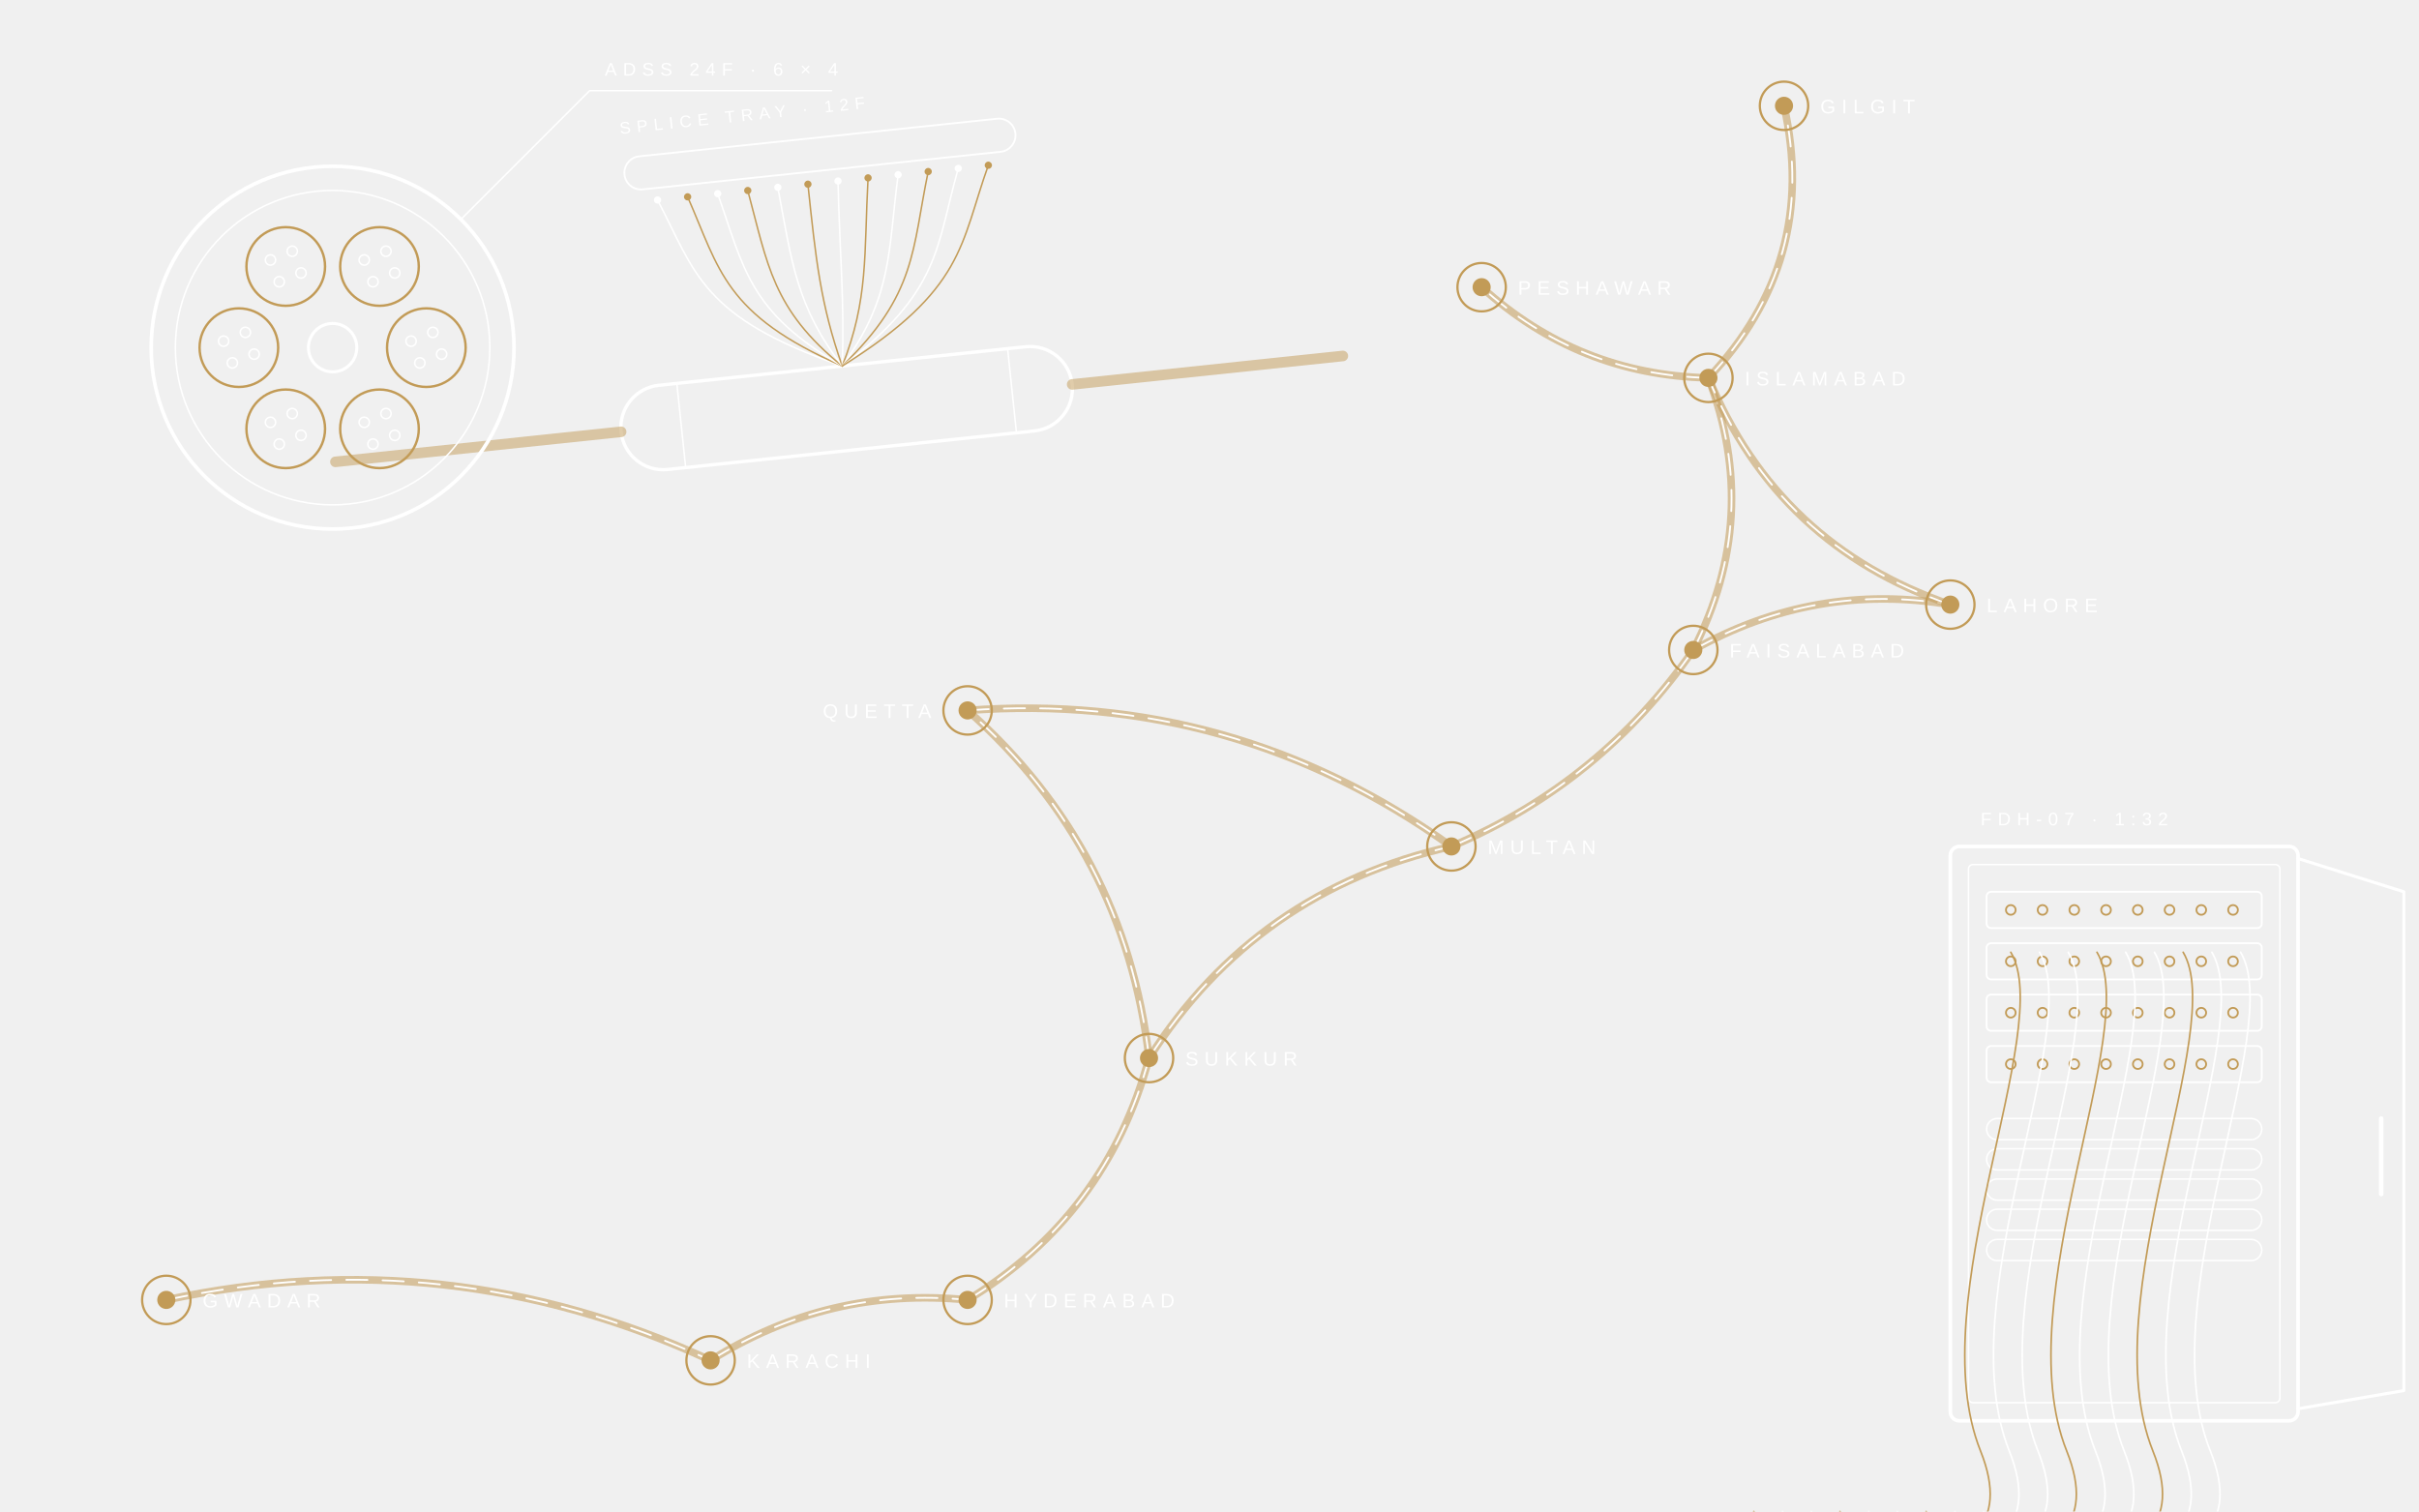
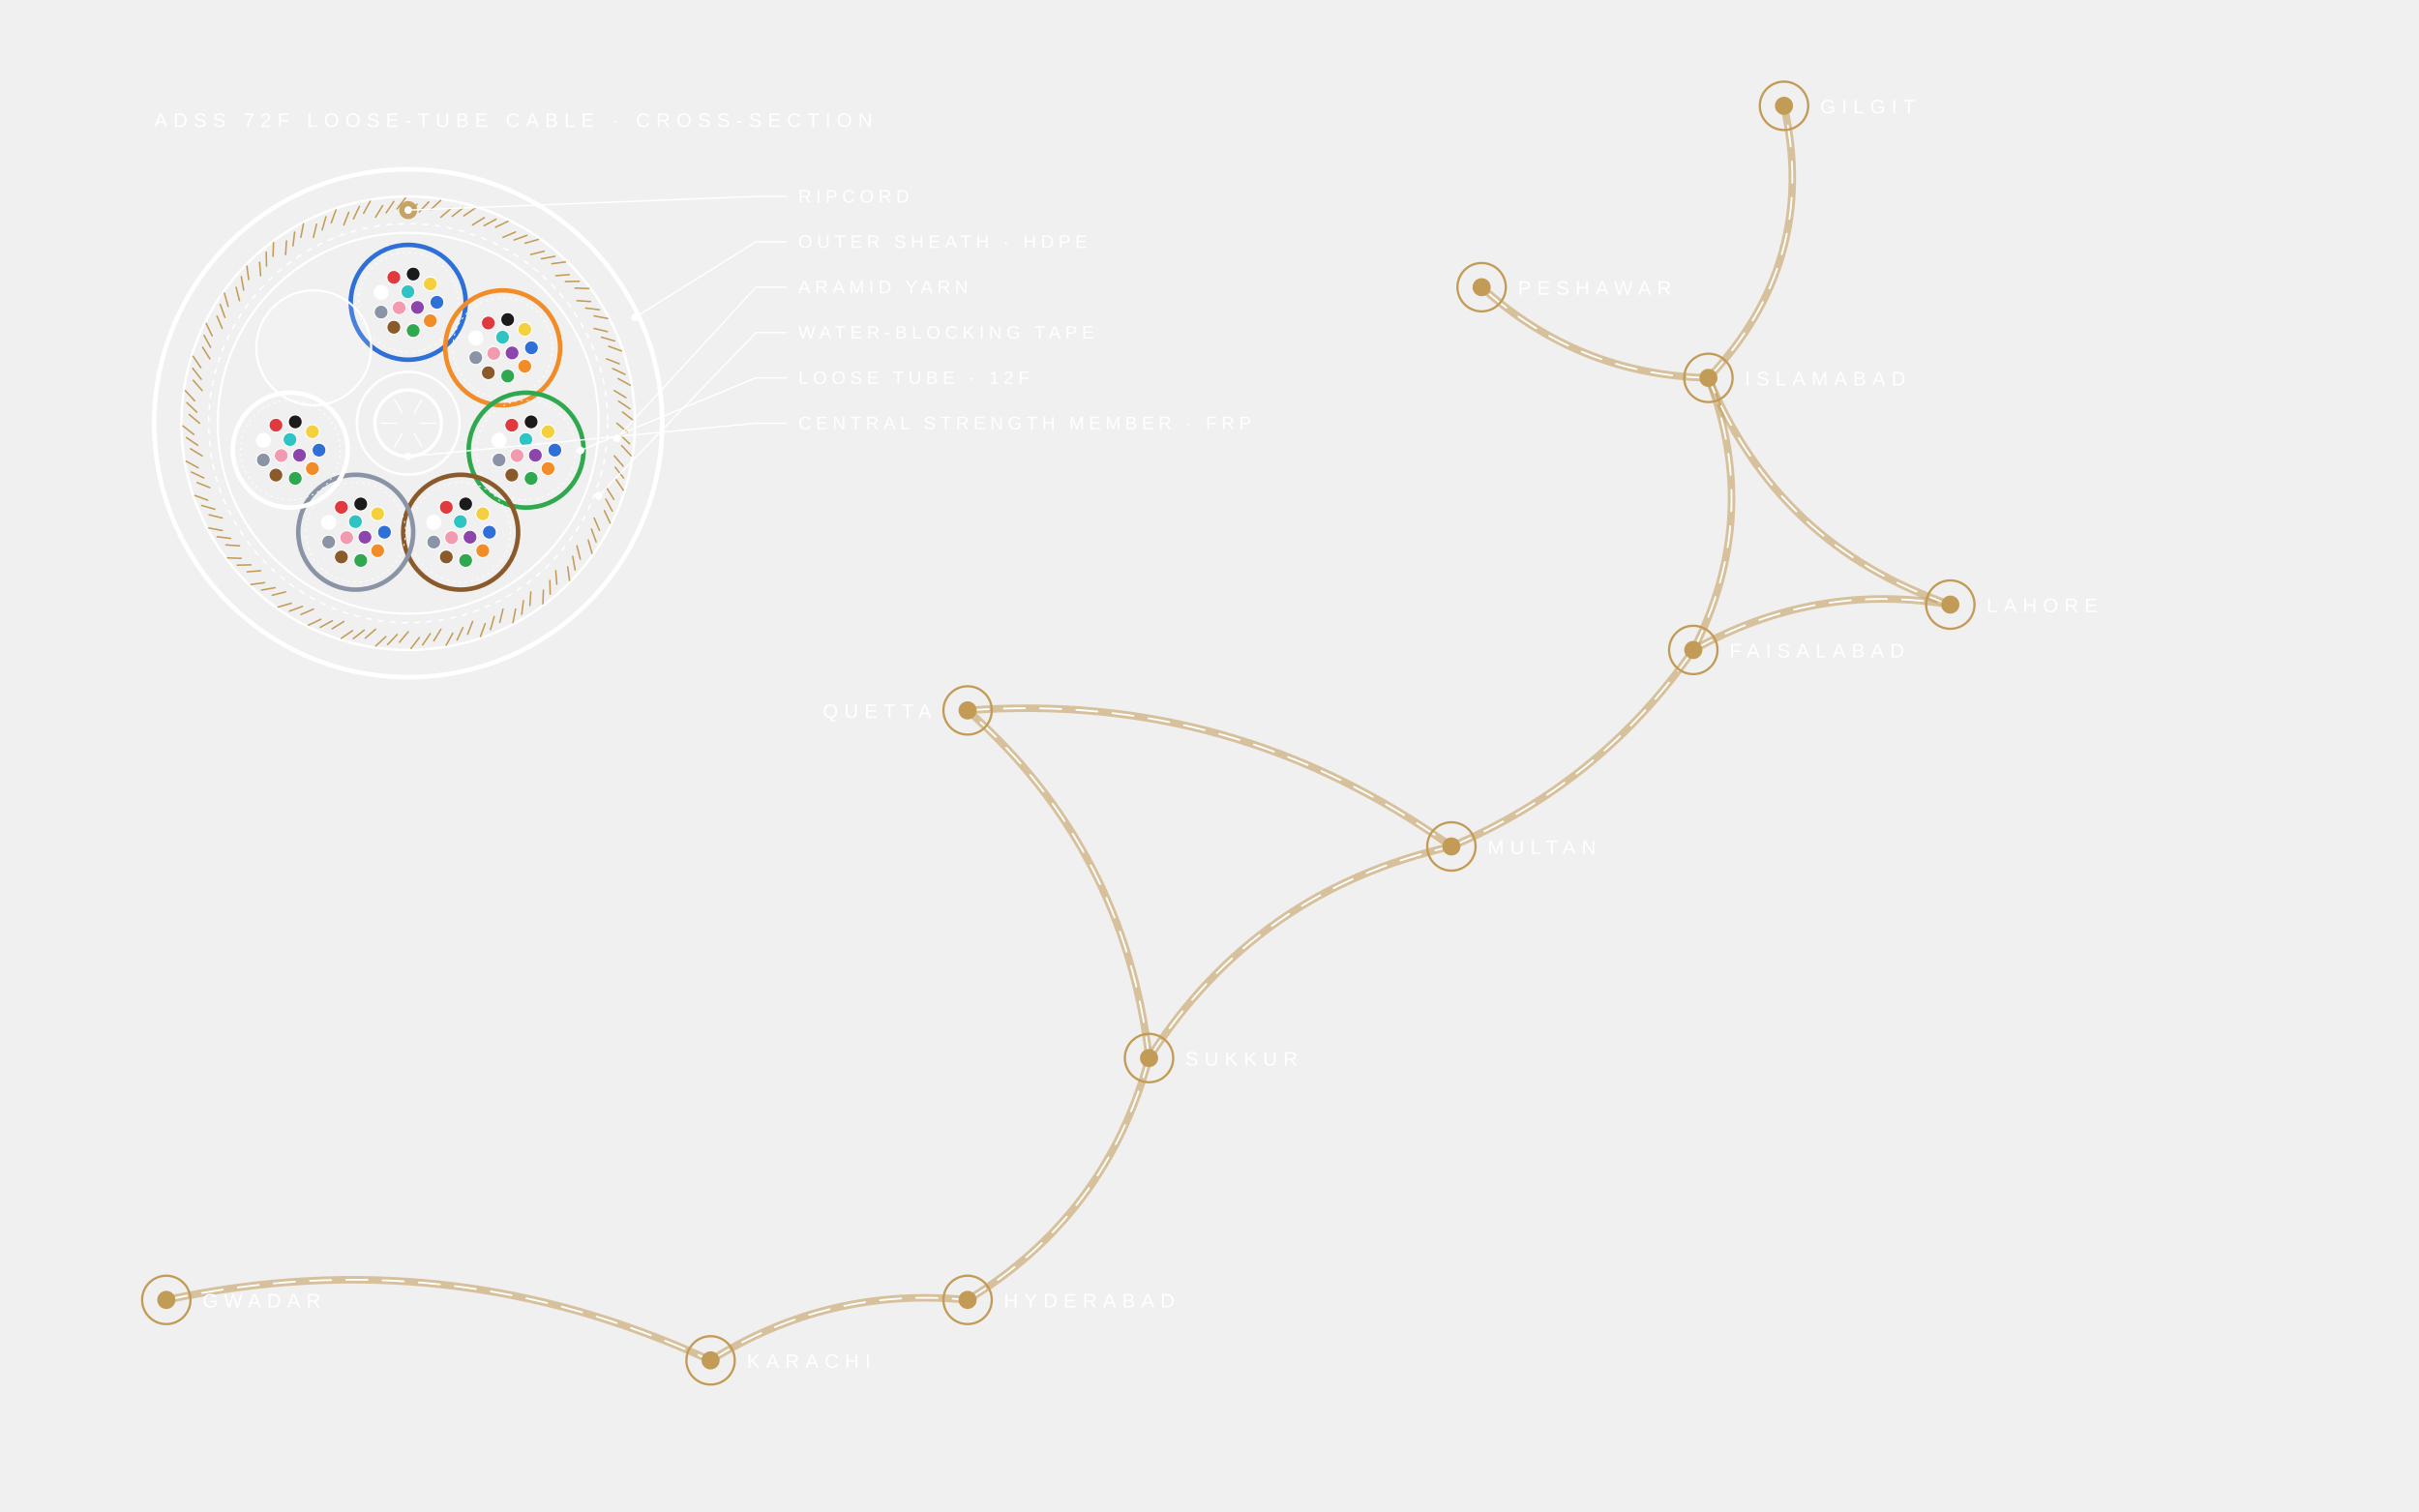
<svg xmlns="http://www.w3.org/2000/svg" viewBox="0 0 1600 1000" preserveAspectRatio="xMidYMid slice">
  <g fill="none" stroke="#FFFFFF" stroke-linecap="round" stroke-linejoin="round" font-family="Montserrat, Arial, sans-serif">
    <path d="M110 860Q297 820 470 900" stroke="#C29B57" stroke-width="5" stroke-opacity=".55" />
    <path d="M110 860Q297 820 470 900" stroke-width="1.2" stroke-dasharray="14 10" />
    <path d="M470 900Q548 851 640 860" stroke="#C29B57" stroke-width="5" stroke-opacity=".55" />
    <path d="M470 900Q548 851 640 860" stroke-width="1.2" stroke-dasharray="14 10" />
    <path d="M640 860Q732 804 760 700" stroke="#C29B57" stroke-width="5" stroke-opacity=".55" />
    <path d="M640 860Q732 804 760 700" stroke-width="1.2" stroke-dasharray="14 10" />
    <path d="M760 700Q831 589 960 560" stroke="#C29B57" stroke-width="5" stroke-opacity=".55" />
    <path d="M760 700Q831 589 960 560" stroke-width="1.2" stroke-dasharray="14 10" />
    <path d="M760 700Q744 562 640 470" stroke="#C29B57" stroke-width="5" stroke-opacity=".55" />
    <path d="M760 700Q744 562 640 470" stroke-width="1.2" stroke-dasharray="14 10" />
    <path d="M640 470Q816 457 960 560" stroke="#C29B57" stroke-width="5" stroke-opacity=".55" />
    <path d="M640 470Q816 457 960 560" stroke-width="1.2" stroke-dasharray="14 10" />
    <path d="M960 560Q1059 518 1120 430" stroke="#C29B57" stroke-width="5" stroke-opacity=".55" />
    <path d="M960 560Q1059 518 1120 430" stroke-width="1.2" stroke-dasharray="14 10" />
    <path d="M1120 430Q1200 385 1290 400" stroke="#C29B57" stroke-width="5" stroke-opacity=".55" />
    <path d="M1120 430Q1200 385 1290 400" stroke-width="1.2" stroke-dasharray="14 10" />
    <path d="M1120 430Q1165 342 1130 250" stroke="#C29B57" stroke-width="5" stroke-opacity=".55" />
    <path d="M1120 430Q1165 342 1130 250" stroke-width="1.2" stroke-dasharray="14 10" />
    <path d="M1290 400Q1176 361 1130 250" stroke="#C29B57" stroke-width="5" stroke-opacity=".55" />
    <path d="M1290 400Q1176 361 1130 250" stroke-width="1.2" stroke-dasharray="14 10" />
    <path d="M1130 250Q1044 248 980 190" stroke="#C29B57" stroke-width="5" stroke-opacity=".55" />
    <path d="M1130 250Q1044 248 980 190" stroke-width="1.2" stroke-dasharray="14 10" />
    <path d="M1130 250Q1203 173 1180 70" stroke="#C29B57" stroke-width="5" stroke-opacity=".55" />
    <path d="M1130 250Q1203 173 1180 70" stroke-width="1.2" stroke-dasharray="14 10" />
    <circle cx="1180" cy="70" r="16" stroke="#C29B57" stroke-width="1.5" />
    <circle cx="1180" cy="70" r="6" fill="#C29B57" stroke="none" />
    <text x="1204" y="75" fill="#FFFFFF" stroke="none" font-size="13" letter-spacing="4">GILGIT</text>
    <circle cx="980" cy="190" r="16" stroke="#C29B57" stroke-width="1.5" />
    <circle cx="980" cy="190" r="6" fill="#C29B57" stroke="none" />
    <text x="1004" y="195" fill="#FFFFFF" stroke="none" font-size="13" letter-spacing="4">PESHAWAR</text>
    <circle cx="1130" cy="250" r="16" stroke="#C29B57" stroke-width="1.5" />
    <circle cx="1130" cy="250" r="6" fill="#C29B57" stroke="none" />
    <text x="1154" y="255" fill="#FFFFFF" stroke="none" font-size="13" letter-spacing="4">ISLAMABAD</text>
    <circle cx="1290" cy="400" r="16" stroke="#C29B57" stroke-width="1.5" />
    <circle cx="1290" cy="400" r="6" fill="#C29B57" stroke="none" />
    <text x="1314" y="405" fill="#FFFFFF" stroke="none" font-size="13" letter-spacing="4">LAHORE</text>
    <circle cx="1120" cy="430" r="16" stroke="#C29B57" stroke-width="1.5" />
    <circle cx="1120" cy="430" r="6" fill="#C29B57" stroke="none" />
    <text x="1144" y="435" fill="#FFFFFF" stroke="none" font-size="13" letter-spacing="4">FAISALABAD</text>
    <circle cx="960" cy="560" r="16" stroke="#C29B57" stroke-width="1.5" />
    <circle cx="960" cy="560" r="6" fill="#C29B57" stroke="none" />
    <text x="984" y="565" fill="#FFFFFF" stroke="none" font-size="13" letter-spacing="4">MULTAN</text>
    <circle cx="640" cy="470" r="16" stroke="#C29B57" stroke-width="1.5" />
    <circle cx="640" cy="470" r="6" fill="#C29B57" stroke="none" />
    <text x="616" y="475" text-anchor="end" fill="#FFFFFF" stroke="none" font-size="13" letter-spacing="4">QUETTA</text>
    <circle cx="760" cy="700" r="16" stroke="#C29B57" stroke-width="1.5" />
    <circle cx="760" cy="700" r="6" fill="#C29B57" stroke="none" />
    <text x="784" y="705" fill="#FFFFFF" stroke="none" font-size="13" letter-spacing="4">SUKKUR</text>
    <circle cx="640" cy="860" r="16" stroke="#C29B57" stroke-width="1.5" />
    <circle cx="640" cy="860" r="6" fill="#C29B57" stroke="none" />
    <text x="664" y="865" fill="#FFFFFF" stroke="none" font-size="13" letter-spacing="4">HYDERABAD</text>
    <circle cx="470" cy="900" r="16" stroke="#C29B57" stroke-width="1.5" />
    <circle cx="470" cy="900" r="6" fill="#C29B57" stroke="none" />
    <text x="494" y="905" fill="#FFFFFF" stroke="none" font-size="13" letter-spacing="4">KARACHI</text>
    <circle cx="110" cy="860" r="16" stroke="#C29B57" stroke-width="1.5" />
    <circle cx="110" cy="860" r="6" fill="#C29B57" stroke="none" />
    <text x="134" y="865" fill="#FFFFFF" stroke="none" font-size="13" letter-spacing="4">GWADAR</text>
-     <g transform="translate(1290 560)">
-       <rect x="0" y="0" width="230" height="380" rx="6" stroke-width="2.4" />
-       <rect x="12" y="12" width="206" height="356" rx="3" stroke-width="1" />
-       <path d="M230 8L300 30V360L230 372" stroke-width="2" />
-       <path d="M285 180V230" stroke-width="3" />
-       <text x="20" y="-14" fill="#FFFFFF" stroke="none" font-size="12" letter-spacing="4">FDH-07 · 1:32</text>
-       <rect x="24" y="30" width="182" height="24" rx="3" stroke-width="1.2" />
-       <circle cx="40" cy="42" r="3.2" stroke="#C29B57" stroke-width="1.2" />
-       <circle cx="61" cy="42" r="3.2" stroke="#C29B57" stroke-width="1.2" />
-       <circle cx="82" cy="42" r="3.2" stroke="#C29B57" stroke-width="1.2" />
-       <circle cx="103" cy="42" r="3.2" stroke="#C29B57" stroke-width="1.2" />
-       <circle cx="124" cy="42" r="3.2" stroke="#C29B57" stroke-width="1.2" />
-       <circle cx="145" cy="42" r="3.2" stroke="#C29B57" stroke-width="1.2" />
-       <circle cx="166" cy="42" r="3.2" stroke="#C29B57" stroke-width="1.2" />
-       <circle cx="187" cy="42" r="3.2" stroke="#C29B57" stroke-width="1.2" />
-       <rect x="24" y="64" width="182" height="24" rx="3" stroke-width="1.2" />
-       <circle cx="40" cy="76" r="3.2" stroke="#C29B57" stroke-width="1.2" />
-       <circle cx="61" cy="76" r="3.2" stroke="#C29B57" stroke-width="1.2" />
-       <circle cx="82" cy="76" r="3.2" stroke="#C29B57" stroke-width="1.2" />
-       <circle cx="103" cy="76" r="3.2" stroke="#C29B57" stroke-width="1.2" />
-       <circle cx="124" cy="76" r="3.2" stroke="#C29B57" stroke-width="1.2" />
-       <circle cx="145" cy="76" r="3.2" stroke="#C29B57" stroke-width="1.2" />
-       <circle cx="166" cy="76" r="3.2" stroke="#C29B57" stroke-width="1.2" />
-       <circle cx="187" cy="76" r="3.2" stroke="#C29B57" stroke-width="1.2" />
-       <rect x="24" y="98" width="182" height="24" rx="3" stroke-width="1.2" />
-       <circle cx="40" cy="110" r="3.2" stroke="#C29B57" stroke-width="1.2" />
-       <circle cx="61" cy="110" r="3.2" stroke="#C29B57" stroke-width="1.2" />
-       <circle cx="82" cy="110" r="3.2" stroke="#C29B57" stroke-width="1.2" />
-       <circle cx="103" cy="110" r="3.2" stroke="#C29B57" stroke-width="1.2" />
-       <circle cx="124" cy="110" r="3.2" stroke="#C29B57" stroke-width="1.2" />
-       <circle cx="145" cy="110" r="3.2" stroke="#C29B57" stroke-width="1.2" />
-       <circle cx="166" cy="110" r="3.2" stroke="#C29B57" stroke-width="1.2" />
-       <circle cx="187" cy="110" r="3.2" stroke="#C29B57" stroke-width="1.2" />
-       <rect x="24" y="132" width="182" height="24" rx="3" stroke-width="1.2" />
-       <circle cx="40" cy="144" r="3.2" stroke="#C29B57" stroke-width="1.2" />
-       <circle cx="61" cy="144" r="3.2" stroke="#C29B57" stroke-width="1.2" />
-       <circle cx="82" cy="144" r="3.2" stroke="#C29B57" stroke-width="1.2" />
-       <circle cx="103" cy="144" r="3.2" stroke="#C29B57" stroke-width="1.2" />
-       <circle cx="124" cy="144" r="3.2" stroke="#C29B57" stroke-width="1.2" />
-       <circle cx="145" cy="144" r="3.2" stroke="#C29B57" stroke-width="1.2" />
-       <circle cx="166" cy="144" r="3.2" stroke="#C29B57" stroke-width="1.2" />
-       <circle cx="187" cy="144" r="3.2" stroke="#C29B57" stroke-width="1.2" />
-       <rect x="24" y="180" width="182" height="14" rx="7" stroke-width="1" />
-       <rect x="24" y="200" width="182" height="14" rx="7" stroke-width="1" />
-       <rect x="24" y="220" width="182" height="14" rx="7" stroke-width="1" />
-       <rect x="24" y="240" width="182" height="14" rx="7" stroke-width="1" />
-       <rect x="24" y="260" width="182" height="14" rx="7" stroke-width="1" />
-       <path d="M40 70C70 120 -20 300 20 400S-100 470 -130 440" stroke="#C29B57" stroke-width="1.1" />
-       <path d="M59 70C89 120 -1 300 39 400S-81 470 -111 440" stroke="#FFFFFF" stroke-width="1.1" />
-       <path d="M78 70C108 120 18 300 58 400S-62 470 -92 440" stroke="#FFFFFF" stroke-width="1.1" />
-       <path d="M97 70C127 120 37 300 77 400S-43 470 -73 440" stroke="#C29B57" stroke-width="1.1" />
-       <path d="M116 70C146 120 56 300 96 400S-24 470 -54 440" stroke="#FFFFFF" stroke-width="1.1" />
-       <path d="M135 70C165 120 75 300 115 400S-5 470 -35 440" stroke="#FFFFFF" stroke-width="1.1" />
-       <path d="M154 70C184 120 94 300 134 400S14 470 -16 440" stroke="#C29B57" stroke-width="1.1" />
-       <path d="M173 70C203 120 113 300 153 400S33 470 3 440" stroke="#FFFFFF" stroke-width="1.1" />
-       <path d="M192 70C222 120 132 300 172 400S52 470 22 440" stroke="#FFFFFF" stroke-width="1.1" />
-     </g>
-     <g transform="translate(560 270) rotate(-6)">
-       <rect x="-150" y="-28" width="300" height="56" rx="28" stroke-width="2.2" />
-       <path d="M-110 -28V28M110 -28V28" stroke-width="1" />
-       <path d="M-340 0H-150M150 0H330" stroke="#C29B57" stroke-width="7" stroke-opacity=".5" />
-       <path d="M0 -28C-90 -70 -90 -100 -110 -150" stroke="#FFFFFF" stroke-width="1" />
-       <circle cx="-110" cy="-150" r="2.4" fill="#FFFFFF" stroke="none" />
-       <path d="M0 -28C-74 -70 -74 -100 -90 -150" stroke="#C29B57" stroke-width="1" />
-       <circle cx="-90" cy="-150" r="2.4" fill="#C29B57" stroke="none" />
-       <path d="M0 -28C-58 -70 -58 -100 -70 -150" stroke="#FFFFFF" stroke-width="1" />
-       <circle cx="-70" cy="-150" r="2.4" fill="#FFFFFF" stroke="none" />
-       <path d="M0 -28C-42 -70 -42 -100 -50 -150" stroke="#C29B57" stroke-width="1" />
-       <circle cx="-50" cy="-150" r="2.4" fill="#C29B57" stroke="none" />
-       <path d="M0 -28C-26 -70 -26 -100 -30 -150" stroke="#FFFFFF" stroke-width="1" />
-       <circle cx="-30" cy="-150" r="2.4" fill="#FFFFFF" stroke="none" />
-       <path d="M0 -28C-10 -70 -10 -100 -10 -150" stroke="#C29B57" stroke-width="1" />
-       <circle cx="-10" cy="-150" r="2.4" fill="#C29B57" stroke="none" />
-       <path d="M0 -28C6 -70 6 -100 10 -150" stroke="#FFFFFF" stroke-width="1" />
-       <circle cx="10" cy="-150" r="2.4" fill="#FFFFFF" stroke="none" />
-       <path d="M0 -28C22 -70 22 -100 30 -150" stroke="#C29B57" stroke-width="1" />
-       <circle cx="30" cy="-150" r="2.4" fill="#C29B57" stroke="none" />
-       <path d="M0 -28C38 -70 38 -100 50 -150" stroke="#FFFFFF" stroke-width="1" />
-       <circle cx="50" cy="-150" r="2.4" fill="#FFFFFF" stroke="none" />
-       <path d="M0 -28C54 -70 54 -100 70 -150" stroke="#C29B57" stroke-width="1" />
-       <circle cx="70" cy="-150" r="2.4" fill="#C29B57" stroke="none" />
-       <path d="M0 -28C70 -70 70 -100 90 -150" stroke="#FFFFFF" stroke-width="1" />
-       <circle cx="90" cy="-150" r="2.4" fill="#FFFFFF" stroke="none" />
-       <path d="M0 -28C86 -70 86 -100 110 -150" stroke="#C29B57" stroke-width="1" />
-       <circle cx="110" cy="-150" r="2.4" fill="#C29B57" stroke="none" />
-       <rect x="-130" y="-180" width="260" height="22" rx="11" stroke-width="1.2" />
-       <text x="-130" y="-196" fill="#FFFFFF" stroke="none" font-size="11" letter-spacing="4">SPLICE TRAY · 12F</text>
-     </g>
-     <g transform="translate(220 230)">
-       <circle r="120" stroke-width="2.4" />
-       <circle r="104" stroke-width="1" />
-       <circle r="16" stroke-width="2" />
-       <circle cx="62.0" cy="0.0" r="26" stroke="#C29B57" stroke-width="1.6" />
-       <circle cx="72.1" cy="4.3" r="3.4" stroke-width="1" />
-       <circle cx="57.7" cy="10.1" r="3.4" stroke-width="1" />
-       <circle cx="51.9" cy="-4.3" r="3.4" stroke-width="1" />
-       <circle cx="66.3" cy="-10.1" r="3.4" stroke-width="1" />
-       <circle cx="31.0" cy="53.7" r="26" stroke="#C29B57" stroke-width="1.6" />
-       <circle cx="41.1" cy="58.0" r="3.4" stroke-width="1" />
-       <circle cx="26.7" cy="63.8" r="3.4" stroke-width="1" />
-       <circle cx="20.9" cy="49.4" r="3.4" stroke-width="1" />
-       <circle cx="35.3" cy="43.6" r="3.4" stroke-width="1" />
-       <circle cx="-31.0" cy="53.7" r="26" stroke="#C29B57" stroke-width="1.6" />
-       <circle cx="-20.9" cy="58.0" r="3.4" stroke-width="1" />
-       <circle cx="-35.3" cy="63.8" r="3.4" stroke-width="1" />
-       <circle cx="-41.1" cy="49.4" r="3.4" stroke-width="1" />
-       <circle cx="-26.7" cy="43.6" r="3.4" stroke-width="1" />
-       <circle cx="-62.0" cy="0.0" r="26" stroke="#C29B57" stroke-width="1.6" />
-       <circle cx="-51.9" cy="4.3" r="3.4" stroke-width="1" />
-       <circle cx="-66.3" cy="10.1" r="3.4" stroke-width="1" />
-       <circle cx="-72.1" cy="-4.3" r="3.4" stroke-width="1" />
-       <circle cx="-57.7" cy="-10.1" r="3.4" stroke-width="1" />
-       <circle cx="-31.0" cy="-53.7" r="26" stroke="#C29B57" stroke-width="1.6" />
-       <circle cx="-20.9" cy="-49.4" r="3.4" stroke-width="1" />
-       <circle cx="-35.3" cy="-43.6" r="3.4" stroke-width="1" />
-       <circle cx="-41.1" cy="-58.0" r="3.4" stroke-width="1" />
-       <circle cx="-26.7" cy="-63.8" r="3.4" stroke-width="1" />
-       <circle cx="31.0" cy="-53.7" r="26" stroke="#C29B57" stroke-width="1.6" />
-       <circle cx="41.1" cy="-49.4" r="3.4" stroke-width="1" />
-       <circle cx="26.7" cy="-43.6" r="3.4" stroke-width="1" />
-       <circle cx="20.9" cy="-58.0" r="3.4" stroke-width="1" />
-       <circle cx="35.3" cy="-63.8" r="3.4" stroke-width="1" />
-       <path d="M85 -85L170 -170H330" stroke-width="1" />
-       <text x="180" y="-180" fill="#FFFFFF" stroke="none" font-size="12" letter-spacing="4">ADSS 24F · 6 × 4</text>
-     </g>
+   </g>
+   <g transform="translate(270 280)" stroke="#FFFFFF" fill="none" stroke-linecap="round" font-family="Montserrat, Arial, sans-serif">
+     <circle r="168" stroke-width="3" />
+     <circle r="150" stroke-width="1.6" />
+     <circle cx="0" cy="-141" r="6" fill="#C29B57" fill-opacity=".9" stroke="none" />
+     <path d="M138.0 0.0L144.9 5.8" stroke="#C29B57" stroke-width="1" />
+     <path d="M139.8 7.3L146.4 13.6" stroke="#C29B57" stroke-width="1" />
+     <path d="M141.2 14.8L147.4 21.5" stroke="#C29B57" stroke-width="1" />
+     <path d="M136.3 21.6L142.2 28.4" stroke="#C29B57" stroke-width="1" />
+     <path d="M136.9 29.1L142.5 36.3" stroke="#C29B57" stroke-width="1" />
+     <path d="M137.2 36.8L142.3 44.3" stroke="#C29B57" stroke-width="1" />
+     <path d="M131.2 42.6L136.0 50.3" stroke="#C29B57" stroke-width="1" />
+     <path d="M130.7 50.2L135.0 58.1" stroke="#C29B57" stroke-width="1" />
+     <path d="M129.7 57.8L133.6 66.0" stroke="#C29B57" stroke-width="1" />
+     <path d="M123.0 62.7L126.5 70.9" stroke="#C29B57" stroke-width="1" />
+     <path d="M121.2 70.0L124.3 78.5" stroke="#C29B57" stroke-width="1" />
+     <path d="M119.1 77.3L121.6 86.1" stroke="#C29B57" stroke-width="1" />
+     <path d="M111.6 81.1L113.8 89.9" stroke="#C29B57" stroke-width="1" />
+     <path d="M108.8 88.1L110.4 97.0" stroke="#C29B57" stroke-width="1" />
+     <path d="M105.5 95.0L106.7 104.0" stroke="#C29B57" stroke-width="1" />
+     <path d="M97.6 97.6L98.3 106.5" stroke="#C29B57" stroke-width="1" />
+     <path d="M93.7 104.0L93.9 113.1" stroke="#C29B57" stroke-width="1" />
+     <path d="M89.4 110.4L89.1 119.5" stroke="#C29B57" stroke-width="1" />
+     <path d="M81.1 111.6L80.5 120.6" stroke="#C29B57" stroke-width="1" />
+     <path d="M76.2 117.4L75.1 126.4" stroke="#C29B57" stroke-width="1" />
+     <path d="M71.0 123.0L69.3 131.9" stroke="#C29B57" stroke-width="1" />
+     <path d="M62.7 123.0L60.6 131.7" stroke="#C29B57" stroke-width="1" />
+     <path d="M56.9 127.9L54.4 136.6" stroke="#C29B57" stroke-width="1" />
+     <path d="M50.9 132.6L47.8 141.1" stroke="#C29B57" stroke-width="1" />
+     <path d="M42.6 131.2L39.3 139.6" stroke="#C29B57" stroke-width="1" />
+     <path d="M36.2 135.2L32.3 143.4" stroke="#C29B57" stroke-width="1" />
+     <path d="M29.5 138.9L25.1 146.9" stroke="#C29B57" stroke-width="1" />
+     <path d="M21.6 136.3L16.9 144.0" stroke="#C29B57" stroke-width="1" />
+     <path d="M14.6 139.2L9.5 146.7" stroke="#C29B57" stroke-width="1" />
+     <path d="M7.4 141.8L1.8 149.0" stroke="#C29B57" stroke-width="1" />
+     <path d="M0.0 138.0L-5.8 144.9" stroke="#C29B57" stroke-width="1" />
+     <path d="M-7.3 139.8L-13.6 146.4" stroke="#C29B57" stroke-width="1" />
+     <path d="M-14.8 141.2L-21.5 147.4" stroke="#C29B57" stroke-width="1" />
+     <path d="M-21.6 136.3L-28.4 142.2" stroke="#C29B57" stroke-width="1" />
+     <path d="M-29.1 136.9L-36.3 142.5" stroke="#C29B57" stroke-width="1" />
+     <path d="M-36.8 137.2L-44.3 142.3" stroke="#C29B57" stroke-width="1" />
+     <path d="M-42.6 131.2L-50.3 136.0" stroke="#C29B57" stroke-width="1" />
+     <path d="M-50.2 130.7L-58.1 135.0" stroke="#C29B57" stroke-width="1" />
+     <path d="M-57.8 129.7L-66.0 133.6" stroke="#C29B57" stroke-width="1" />
+     <path d="M-62.7 123.0L-70.9 126.5" stroke="#C29B57" stroke-width="1" />
+     <path d="M-70.0 121.2L-78.5 124.3" stroke="#C29B57" stroke-width="1" />
+     <path d="M-77.3 119.1L-86.1 121.6" stroke="#C29B57" stroke-width="1" />
+     <path d="M-81.1 111.6L-89.9 113.8" stroke="#C29B57" stroke-width="1" />
+     <path d="M-88.1 108.8L-97.0 110.4" stroke="#C29B57" stroke-width="1" />
+     <path d="M-95.0 105.5L-104.0 106.7" stroke="#C29B57" stroke-width="1" />
+     <path d="M-97.6 97.6L-106.5 98.3" stroke="#C29B57" stroke-width="1" />
+     <path d="M-104.0 93.7L-113.1 93.9" stroke="#C29B57" stroke-width="1" />
+     <path d="M-110.4 89.4L-119.5 89.1" stroke="#C29B57" stroke-width="1" />
+     <path d="M-111.6 81.1L-120.6 80.5" stroke="#C29B57" stroke-width="1" />
+     <path d="M-117.4 76.2L-126.4 75.1" stroke="#C29B57" stroke-width="1" />
+     <path d="M-123.0 71.0L-131.9 69.3" stroke="#C29B57" stroke-width="1" />
+     <path d="M-123.0 62.7L-131.7 60.6" stroke="#C29B57" stroke-width="1" />
+     <path d="M-127.9 56.9L-136.6 54.4" stroke="#C29B57" stroke-width="1" />
+     <path d="M-132.6 50.9L-141.1 47.8" stroke="#C29B57" stroke-width="1" />
+     <path d="M-131.2 42.6L-139.6 39.3" stroke="#C29B57" stroke-width="1" />
+     <path d="M-135.2 36.2L-143.4 32.3" stroke="#C29B57" stroke-width="1" />
+     <path d="M-138.9 29.5L-146.9 25.1" stroke="#C29B57" stroke-width="1" />
+     <path d="M-136.3 21.6L-144.0 16.9" stroke="#C29B57" stroke-width="1" />
+     <path d="M-139.2 14.6L-146.7 9.5" stroke="#C29B57" stroke-width="1" />
+     <path d="M-141.8 7.4L-149.0 1.8" stroke="#C29B57" stroke-width="1" />
+     <path d="M-138.0 0.0L-144.9 -5.8" stroke="#C29B57" stroke-width="1" />
+     <path d="M-139.8 -7.3L-146.4 -13.6" stroke="#C29B57" stroke-width="1" />
+     <path d="M-141.2 -14.8L-147.4 -21.5" stroke="#C29B57" stroke-width="1" />
+     <path d="M-136.3 -21.6L-142.2 -28.4" stroke="#C29B57" stroke-width="1" />
+     <path d="M-136.9 -29.1L-142.5 -36.3" stroke="#C29B57" stroke-width="1" />
+     <path d="M-137.2 -36.8L-142.3 -44.3" stroke="#C29B57" stroke-width="1" />
+     <path d="M-131.2 -42.6L-136.0 -50.3" stroke="#C29B57" stroke-width="1" />
+     <path d="M-130.7 -50.2L-135.0 -58.1" stroke="#C29B57" stroke-width="1" />
+     <path d="M-129.7 -57.8L-133.6 -66.0" stroke="#C29B57" stroke-width="1" />
+     <path d="M-123.0 -62.7L-126.5 -70.9" stroke="#C29B57" stroke-width="1" />
+     <path d="M-121.2 -70.0L-124.3 -78.5" stroke="#C29B57" stroke-width="1" />
+     <path d="M-119.1 -77.3L-121.6 -86.1" stroke="#C29B57" stroke-width="1" />
+     <path d="M-111.6 -81.1L-113.8 -89.9" stroke="#C29B57" stroke-width="1" />
+     <path d="M-108.8 -88.1L-110.4 -97.0" stroke="#C29B57" stroke-width="1" />
+     <path d="M-105.5 -95.0L-106.7 -104.0" stroke="#C29B57" stroke-width="1" />
+     <path d="M-97.6 -97.6L-98.3 -106.5" stroke="#C29B57" stroke-width="1" />
+     <path d="M-93.7 -104.0L-93.9 -113.1" stroke="#C29B57" stroke-width="1" />
+     <path d="M-89.4 -110.4L-89.1 -119.5" stroke="#C29B57" stroke-width="1" />
+     <path d="M-81.1 -111.6L-80.5 -120.6" stroke="#C29B57" stroke-width="1" />
+     <path d="M-76.2 -117.4L-75.1 -126.4" stroke="#C29B57" stroke-width="1" />
+     <path d="M-71.0 -123.0L-69.3 -131.9" stroke="#C29B57" stroke-width="1" />
+     <path d="M-62.7 -123.0L-60.6 -131.7" stroke="#C29B57" stroke-width="1" />
+     <path d="M-56.9 -127.9L-54.4 -136.6" stroke="#C29B57" stroke-width="1" />
+     <path d="M-50.9 -132.6L-47.8 -141.1" stroke="#C29B57" stroke-width="1" />
+     <path d="M-42.6 -131.2L-39.3 -139.6" stroke="#C29B57" stroke-width="1" />
+     <path d="M-36.2 -135.2L-32.3 -143.4" stroke="#C29B57" stroke-width="1" />
+     <path d="M-29.5 -138.9L-25.1 -146.9" stroke="#C29B57" stroke-width="1" />
+     <path d="M-21.6 -136.3L-16.9 -144.0" stroke="#C29B57" stroke-width="1" />
+     <path d="M-14.6 -139.2L-9.5 -146.7" stroke="#C29B57" stroke-width="1" />
+     <path d="M-7.4 -141.8L-1.8 -149.0" stroke="#C29B57" stroke-width="1" />
+     <path d="M-0.0 -138.0L5.8 -144.9" stroke="#C29B57" stroke-width="1" />
+     <path d="M7.3 -139.8L13.6 -146.4" stroke="#C29B57" stroke-width="1" />
+     <path d="M14.8 -141.2L21.5 -147.4" stroke="#C29B57" stroke-width="1" />
+     <path d="M21.6 -136.3L28.4 -142.2" stroke="#C29B57" stroke-width="1" />
+     <path d="M29.1 -136.9L36.3 -142.5" stroke="#C29B57" stroke-width="1" />
+     <path d="M36.8 -137.2L44.3 -142.3" stroke="#C29B57" stroke-width="1" />
+     <path d="M42.6 -131.2L50.3 -136.0" stroke="#C29B57" stroke-width="1" />
+     <path d="M50.2 -130.7L58.1 -135.0" stroke="#C29B57" stroke-width="1" />
+     <path d="M57.8 -129.7L66.0 -133.6" stroke="#C29B57" stroke-width="1" />
+     <path d="M62.7 -123.0L70.9 -126.5" stroke="#C29B57" stroke-width="1" />
+     <path d="M70.0 -121.2L78.5 -124.3" stroke="#C29B57" stroke-width="1" />
+     <path d="M77.3 -119.1L86.1 -121.6" stroke="#C29B57" stroke-width="1" />
+     <path d="M81.1 -111.6L89.9 -113.8" stroke="#C29B57" stroke-width="1" />
+     <path d="M88.1 -108.8L97.0 -110.4" stroke="#C29B57" stroke-width="1" />
+     <path d="M95.0 -105.5L104.0 -106.7" stroke="#C29B57" stroke-width="1" />
+     <path d="M97.6 -97.6L106.5 -98.3" stroke="#C29B57" stroke-width="1" />
+     <path d="M104.0 -93.7L113.1 -93.9" stroke="#C29B57" stroke-width="1" />
+     <path d="M110.4 -89.4L119.5 -89.1" stroke="#C29B57" stroke-width="1" />
+     <path d="M111.6 -81.1L120.6 -80.5" stroke="#C29B57" stroke-width="1" />
+     <path d="M117.4 -76.2L126.4 -75.1" stroke="#C29B57" stroke-width="1" />
+     <path d="M123.0 -71.0L131.9 -69.3" stroke="#C29B57" stroke-width="1" />
+     <path d="M123.0 -62.7L131.7 -60.6" stroke="#C29B57" stroke-width="1" />
+     <path d="M127.9 -56.9L136.6 -54.4" stroke="#C29B57" stroke-width="1" />
+     <path d="M132.6 -50.9L141.1 -47.8" stroke="#C29B57" stroke-width="1" />
+     <path d="M131.2 -42.6L139.6 -39.3" stroke="#C29B57" stroke-width="1" />
+     <path d="M135.2 -36.2L143.4 -32.3" stroke="#C29B57" stroke-width="1" />
+     <path d="M138.9 -29.5L146.9 -25.1" stroke="#C29B57" stroke-width="1" />
+     <path d="M136.3 -21.6L144.0 -16.9" stroke="#C29B57" stroke-width="1" />
+     <path d="M139.2 -14.6L146.7 -9.5" stroke="#C29B57" stroke-width="1" />
+     <path d="M141.8 -7.4L149.0 -1.8" stroke="#C29B57" stroke-width="1" />
+     <circle r="132" stroke-width="1" stroke-dasharray="3 5" />
+     <circle r="126" stroke-width="1.4" />
+     <circle r="34" stroke-width="1.6" />
+     <circle r="22" stroke-width="2.2" />
+     <path d="M8.0 0.0L18.0 0.0" stroke-width=".8" />
+     <path d="M4.0 6.9L9.0 15.6" stroke-width=".8" />
+     <path d="M-4.0 6.9L-9.0 15.6" stroke-width=".8" />
+     <path d="M-8.0 0.0L-18.0 0.0" stroke-width=".8" />
+     <path d="M-4.0 -6.9L-9.0 -15.6" stroke-width=".8" />
+     <path d="M4.0 -6.9L9.0 -15.6" stroke-width=".8" />
+     <circle cx="0.0" cy="-80.0" r="38" stroke="#2E6FD8" stroke-width="3" />
+     <circle cx="0.0" cy="-80.0" r="33" stroke-width=".6" stroke-dasharray="1 3" />
+     <circle cx="19.0" cy="-80.0" r="4.6" fill="#2E6FD8" stroke="#FFFFFF" stroke-width=".7" />
+     <circle cx="14.6" cy="-67.8" r="4.6" fill="#F28C28" stroke="#FFFFFF" stroke-width=".7" />
+     <circle cx="3.3" cy="-61.3" r="4.6" fill="#2FA84F" stroke="#FFFFFF" stroke-width=".7" />
+     <circle cx="-9.5" cy="-63.5" r="4.6" fill="#8B5A2B" stroke="#FFFFFF" stroke-width=".7" />
+     <circle cx="-17.9" cy="-73.5" r="4.6" fill="#8A94A6" stroke="#FFFFFF" stroke-width=".7" />
+     <circle cx="-17.9" cy="-86.5" r="4.6" fill="#FFFFFF" stroke="#FFFFFF" stroke-width=".7" />
+     <circle cx="-9.5" cy="-96.5" r="4.6" fill="#E0393E" stroke="#FFFFFF" stroke-width=".7" />
+     <circle cx="3.3" cy="-98.7" r="4.6" fill="#1B1B1B" stroke="#FFFFFF" stroke-width=".7" />
+     <circle cx="14.6" cy="-92.2" r="4.6" fill="#F4D03F" stroke="#FFFFFF" stroke-width=".7" />
+     <circle cx="6.1" cy="-76.6" r="4.6" fill="#8E44AD" stroke="#FFFFFF" stroke-width=".7" />
+     <circle cx="-6.0" cy="-76.4" r="4.6" fill="#F29BB0" stroke="#FFFFFF" stroke-width=".7" />
+     <circle cx="-0.2" cy="-87.0" r="4.6" fill="#2EC4C4" stroke="#FFFFFF" stroke-width=".7" />
+     <circle cx="62.5" cy="-49.9" r="38" stroke="#F28C28" stroke-width="3" />
+     <circle cx="62.5" cy="-49.9" r="33" stroke-width=".6" stroke-dasharray="1 3" />
+     <circle cx="81.5" cy="-49.9" r="4.6" fill="#2E6FD8" stroke="#FFFFFF" stroke-width=".7" />
+     <circle cx="77.1" cy="-37.7" r="4.6" fill="#F28C28" stroke="#FFFFFF" stroke-width=".7" />
+     <circle cx="65.8" cy="-31.2" r="4.6" fill="#2FA84F" stroke="#FFFFFF" stroke-width=".7" />
+     <circle cx="53.0" cy="-33.4" r="4.6" fill="#8B5A2B" stroke="#FFFFFF" stroke-width=".7" />
+     <circle cx="44.7" cy="-43.4" r="4.6" fill="#8A94A6" stroke="#FFFFFF" stroke-width=".7" />
+     <circle cx="44.7" cy="-56.4" r="4.6" fill="#FFFFFF" stroke="#FFFFFF" stroke-width=".7" />
+     <circle cx="53.0" cy="-66.3" r="4.6" fill="#E0393E" stroke="#FFFFFF" stroke-width=".7" />
+     <circle cx="65.8" cy="-68.6" r="4.6" fill="#1B1B1B" stroke="#FFFFFF" stroke-width=".7" />
+     <circle cx="77.1" cy="-62.1" r="4.6" fill="#F4D03F" stroke="#FFFFFF" stroke-width=".7" />
+     <circle cx="68.7" cy="-46.5" r="4.6" fill="#8E44AD" stroke="#FFFFFF" stroke-width=".7" />
+     <circle cx="56.6" cy="-46.2" r="4.6" fill="#F29BB0" stroke="#FFFFFF" stroke-width=".7" />
+     <circle cx="62.4" cy="-56.9" r="4.6" fill="#2EC4C4" stroke="#FFFFFF" stroke-width=".7" />
+     <circle cx="78.0" cy="17.8" r="38" stroke="#2FA84F" stroke-width="3" />
+     <circle cx="78.0" cy="17.8" r="33" stroke-width=".6" stroke-dasharray="1 3" />
+     <circle cx="97.0" cy="17.8" r="4.6" fill="#2E6FD8" stroke="#FFFFFF" stroke-width=".7" />
+     <circle cx="92.5" cy="30.0" r="4.6" fill="#F28C28" stroke="#FFFFFF" stroke-width=".7" />
+     <circle cx="81.3" cy="36.5" r="4.6" fill="#2FA84F" stroke="#FFFFFF" stroke-width=".7" />
+     <circle cx="68.5" cy="34.3" r="4.6" fill="#8B5A2B" stroke="#FFFFFF" stroke-width=".7" />
+     <circle cx="60.1" cy="24.3" r="4.6" fill="#8A94A6" stroke="#FFFFFF" stroke-width=".7" />
+     <circle cx="60.1" cy="11.3" r="4.6" fill="#FFFFFF" stroke="#FFFFFF" stroke-width=".7" />
+     <circle cx="68.5" cy="1.3" r="4.6" fill="#E0393E" stroke="#FFFFFF" stroke-width=".7" />
+     <circle cx="81.3" cy="-0.9" r="4.6" fill="#1B1B1B" stroke="#FFFFFF" stroke-width=".7" />
+     <circle cx="92.5" cy="5.6" r="4.6" fill="#F4D03F" stroke="#FFFFFF" stroke-width=".7" />
+     <circle cx="84.1" cy="21.2" r="4.6" fill="#8E44AD" stroke="#FFFFFF" stroke-width=".7" />
+     <circle cx="72.0" cy="21.4" r="4.6" fill="#F29BB0" stroke="#FFFFFF" stroke-width=".7" />
+     <circle cx="77.8" cy="10.8" r="4.6" fill="#2EC4C4" stroke="#FFFFFF" stroke-width=".7" />
+     <circle cx="34.7" cy="72.1" r="38" stroke="#8B5A2B" stroke-width="3" />
+     <circle cx="34.7" cy="72.1" r="33" stroke-width=".6" stroke-dasharray="1 3" />
+     <circle cx="53.7" cy="72.1" r="4.6" fill="#2E6FD8" stroke="#FFFFFF" stroke-width=".7" />
+     <circle cx="49.3" cy="84.3" r="4.6" fill="#F28C28" stroke="#FFFFFF" stroke-width=".7" />
+     <circle cx="38.0" cy="90.8" r="4.6" fill="#2FA84F" stroke="#FFFFFF" stroke-width=".7" />
+     <circle cx="25.2" cy="88.5" r="4.6" fill="#8B5A2B" stroke="#FFFFFF" stroke-width=".7" />
+     <circle cx="16.9" cy="78.6" r="4.6" fill="#8A94A6" stroke="#FFFFFF" stroke-width=".7" />
+     <circle cx="16.9" cy="65.6" r="4.6" fill="#FFFFFF" stroke="#FFFFFF" stroke-width=".7" />
+     <circle cx="25.2" cy="55.6" r="4.6" fill="#E0393E" stroke="#FFFFFF" stroke-width=".7" />
+     <circle cx="38.0" cy="53.4" r="4.6" fill="#1B1B1B" stroke="#FFFFFF" stroke-width=".7" />
+     <circle cx="49.3" cy="59.9" r="4.6" fill="#F4D03F" stroke="#FFFFFF" stroke-width=".7" />
+     <circle cx="40.9" cy="75.4" r="4.6" fill="#8E44AD" stroke="#FFFFFF" stroke-width=".7" />
+     <circle cx="28.7" cy="75.7" r="4.6" fill="#F29BB0" stroke="#FFFFFF" stroke-width=".7" />
+     <circle cx="34.5" cy="65.1" r="4.6" fill="#2EC4C4" stroke="#FFFFFF" stroke-width=".7" />
+     <circle cx="-34.7" cy="72.1" r="38" stroke="#8A94A6" stroke-width="3" />
+     <circle cx="-34.7" cy="72.1" r="33" stroke-width=".6" stroke-dasharray="1 3" />
+     <circle cx="-15.7" cy="72.1" r="4.6" fill="#2E6FD8" stroke="#FFFFFF" stroke-width=".7" />
+     <circle cx="-20.2" cy="84.3" r="4.6" fill="#F28C28" stroke="#FFFFFF" stroke-width=".7" />
+     <circle cx="-31.4" cy="90.8" r="4.6" fill="#2FA84F" stroke="#FFFFFF" stroke-width=".7" />
+     <circle cx="-44.2" cy="88.5" r="4.6" fill="#8B5A2B" stroke="#FFFFFF" stroke-width=".7" />
+     <circle cx="-52.6" cy="78.6" r="4.6" fill="#8A94A6" stroke="#FFFFFF" stroke-width=".7" />
+     <circle cx="-52.6" cy="65.6" r="4.6" fill="#FFFFFF" stroke="#FFFFFF" stroke-width=".7" />
+     <circle cx="-44.2" cy="55.6" r="4.6" fill="#E0393E" stroke="#FFFFFF" stroke-width=".7" />
+     <circle cx="-31.4" cy="53.4" r="4.6" fill="#1B1B1B" stroke="#FFFFFF" stroke-width=".7" />
+     <circle cx="-20.2" cy="59.9" r="4.6" fill="#F4D03F" stroke="#FFFFFF" stroke-width=".7" />
+     <circle cx="-28.6" cy="75.4" r="4.6" fill="#8E44AD" stroke="#FFFFFF" stroke-width=".7" />
+     <circle cx="-40.7" cy="75.7" r="4.6" fill="#F29BB0" stroke="#FFFFFF" stroke-width=".7" />
+     <circle cx="-34.9" cy="65.1" r="4.6" fill="#2EC4C4" stroke="#FFFFFF" stroke-width=".7" />
+     <circle cx="-78.0" cy="17.8" r="38" stroke="#FFFFFF" stroke-width="3" />
+     <circle cx="-78.0" cy="17.8" r="33" stroke-width=".6" stroke-dasharray="1 3" />
+     <circle cx="-59.0" cy="17.8" r="4.6" fill="#2E6FD8" stroke="#FFFFFF" stroke-width=".7" />
+     <circle cx="-63.4" cy="30.0" r="4.6" fill="#F28C28" stroke="#FFFFFF" stroke-width=".7" />
+     <circle cx="-74.7" cy="36.5" r="4.6" fill="#2FA84F" stroke="#FFFFFF" stroke-width=".7" />
+     <circle cx="-87.5" cy="34.3" r="4.6" fill="#8B5A2B" stroke="#FFFFFF" stroke-width=".7" />
+     <circle cx="-95.8" cy="24.3" r="4.6" fill="#8A94A6" stroke="#FFFFFF" stroke-width=".7" />
+     <circle cx="-95.8" cy="11.3" r="4.6" fill="#FFFFFF" stroke="#FFFFFF" stroke-width=".7" />
+     <circle cx="-87.5" cy="1.3" r="4.6" fill="#E0393E" stroke="#FFFFFF" stroke-width=".7" />
+     <circle cx="-74.7" cy="-0.9" r="4.6" fill="#1B1B1B" stroke="#FFFFFF" stroke-width=".7" />
+     <circle cx="-63.4" cy="5.6" r="4.6" fill="#F4D03F" stroke="#FFFFFF" stroke-width=".7" />
+     <circle cx="-71.9" cy="21.2" r="4.6" fill="#8E44AD" stroke="#FFFFFF" stroke-width=".7" />
+     <circle cx="-84.0" cy="21.4" r="4.6" fill="#F29BB0" stroke="#FFFFFF" stroke-width=".7" />
+     <circle cx="-78.2" cy="10.8" r="4.6" fill="#2EC4C4" stroke="#FFFFFF" stroke-width=".7" />
+     <circle cx="-62.5" cy="-49.9" r="38" stroke-width="1.4" fill="#FFFFFF" fill-opacity=".12" />
+     <path d="M150 -70L230 -120H250" stroke-width=".9" />
+     <circle cx="150" cy="-70" r="2.5" fill="#FFFFFF" stroke="none" />
+     <text x="258" y="-116" fill="#FFFFFF" stroke="none" font-size="12" letter-spacing="3">OUTER SHEATH · HDPE</text>
+     <path d="M0 -141L230 -150H250" stroke-width=".9" />
+     <circle cx="0" cy="-141" r="2.5" fill="#FFFFFF" stroke="none" />
+     <text x="258" y="-146" fill="#FFFFFF" stroke="none" font-size="12" letter-spacing="3">RIPCORD</text>
+     <path d="M138 10L230 -90H250" stroke-width=".9" />
+     <circle cx="138" cy="10" r="2.5" fill="#FFFFFF" stroke="none" />
+     <text x="258" y="-86" fill="#FFFFFF" stroke="none" font-size="12" letter-spacing="3">ARAMID YARN</text>
+     <path d="M126 48L230 -60H250" stroke-width=".9" />
+     <circle cx="126" cy="48" r="2.5" fill="#FFFFFF" stroke="none" />
+     <text x="258" y="-56" fill="#FFFFFF" stroke="none" font-size="12" letter-spacing="3">WATER-BLOCKING TAPE</text>
+     <path d="M114 18L230 -30H250" stroke-width=".9" />
+     <circle cx="114" cy="18" r="2.5" fill="#FFFFFF" stroke="none" />
+     <text x="258" y="-26" fill="#FFFFFF" stroke="none" font-size="12" letter-spacing="3">LOOSE TUBE · 12F</text>
+     <path d="M0 22L230 0H250" stroke-width=".9" />
+     <circle cx="0" cy="22" r="2.5" fill="#FFFFFF" stroke="none" />
+     <text x="258" y="4" fill="#FFFFFF" stroke="none" font-size="12" letter-spacing="3">CENTRAL STRENGTH MEMBER · FRP</text>
+     <text x="-168" y="-196" fill="#FFFFFF" stroke="none" font-size="13" letter-spacing="4">ADSS 72F LOOSE-TUBE CABLE · CROSS-SECTION</text>
  </g>
</svg>
